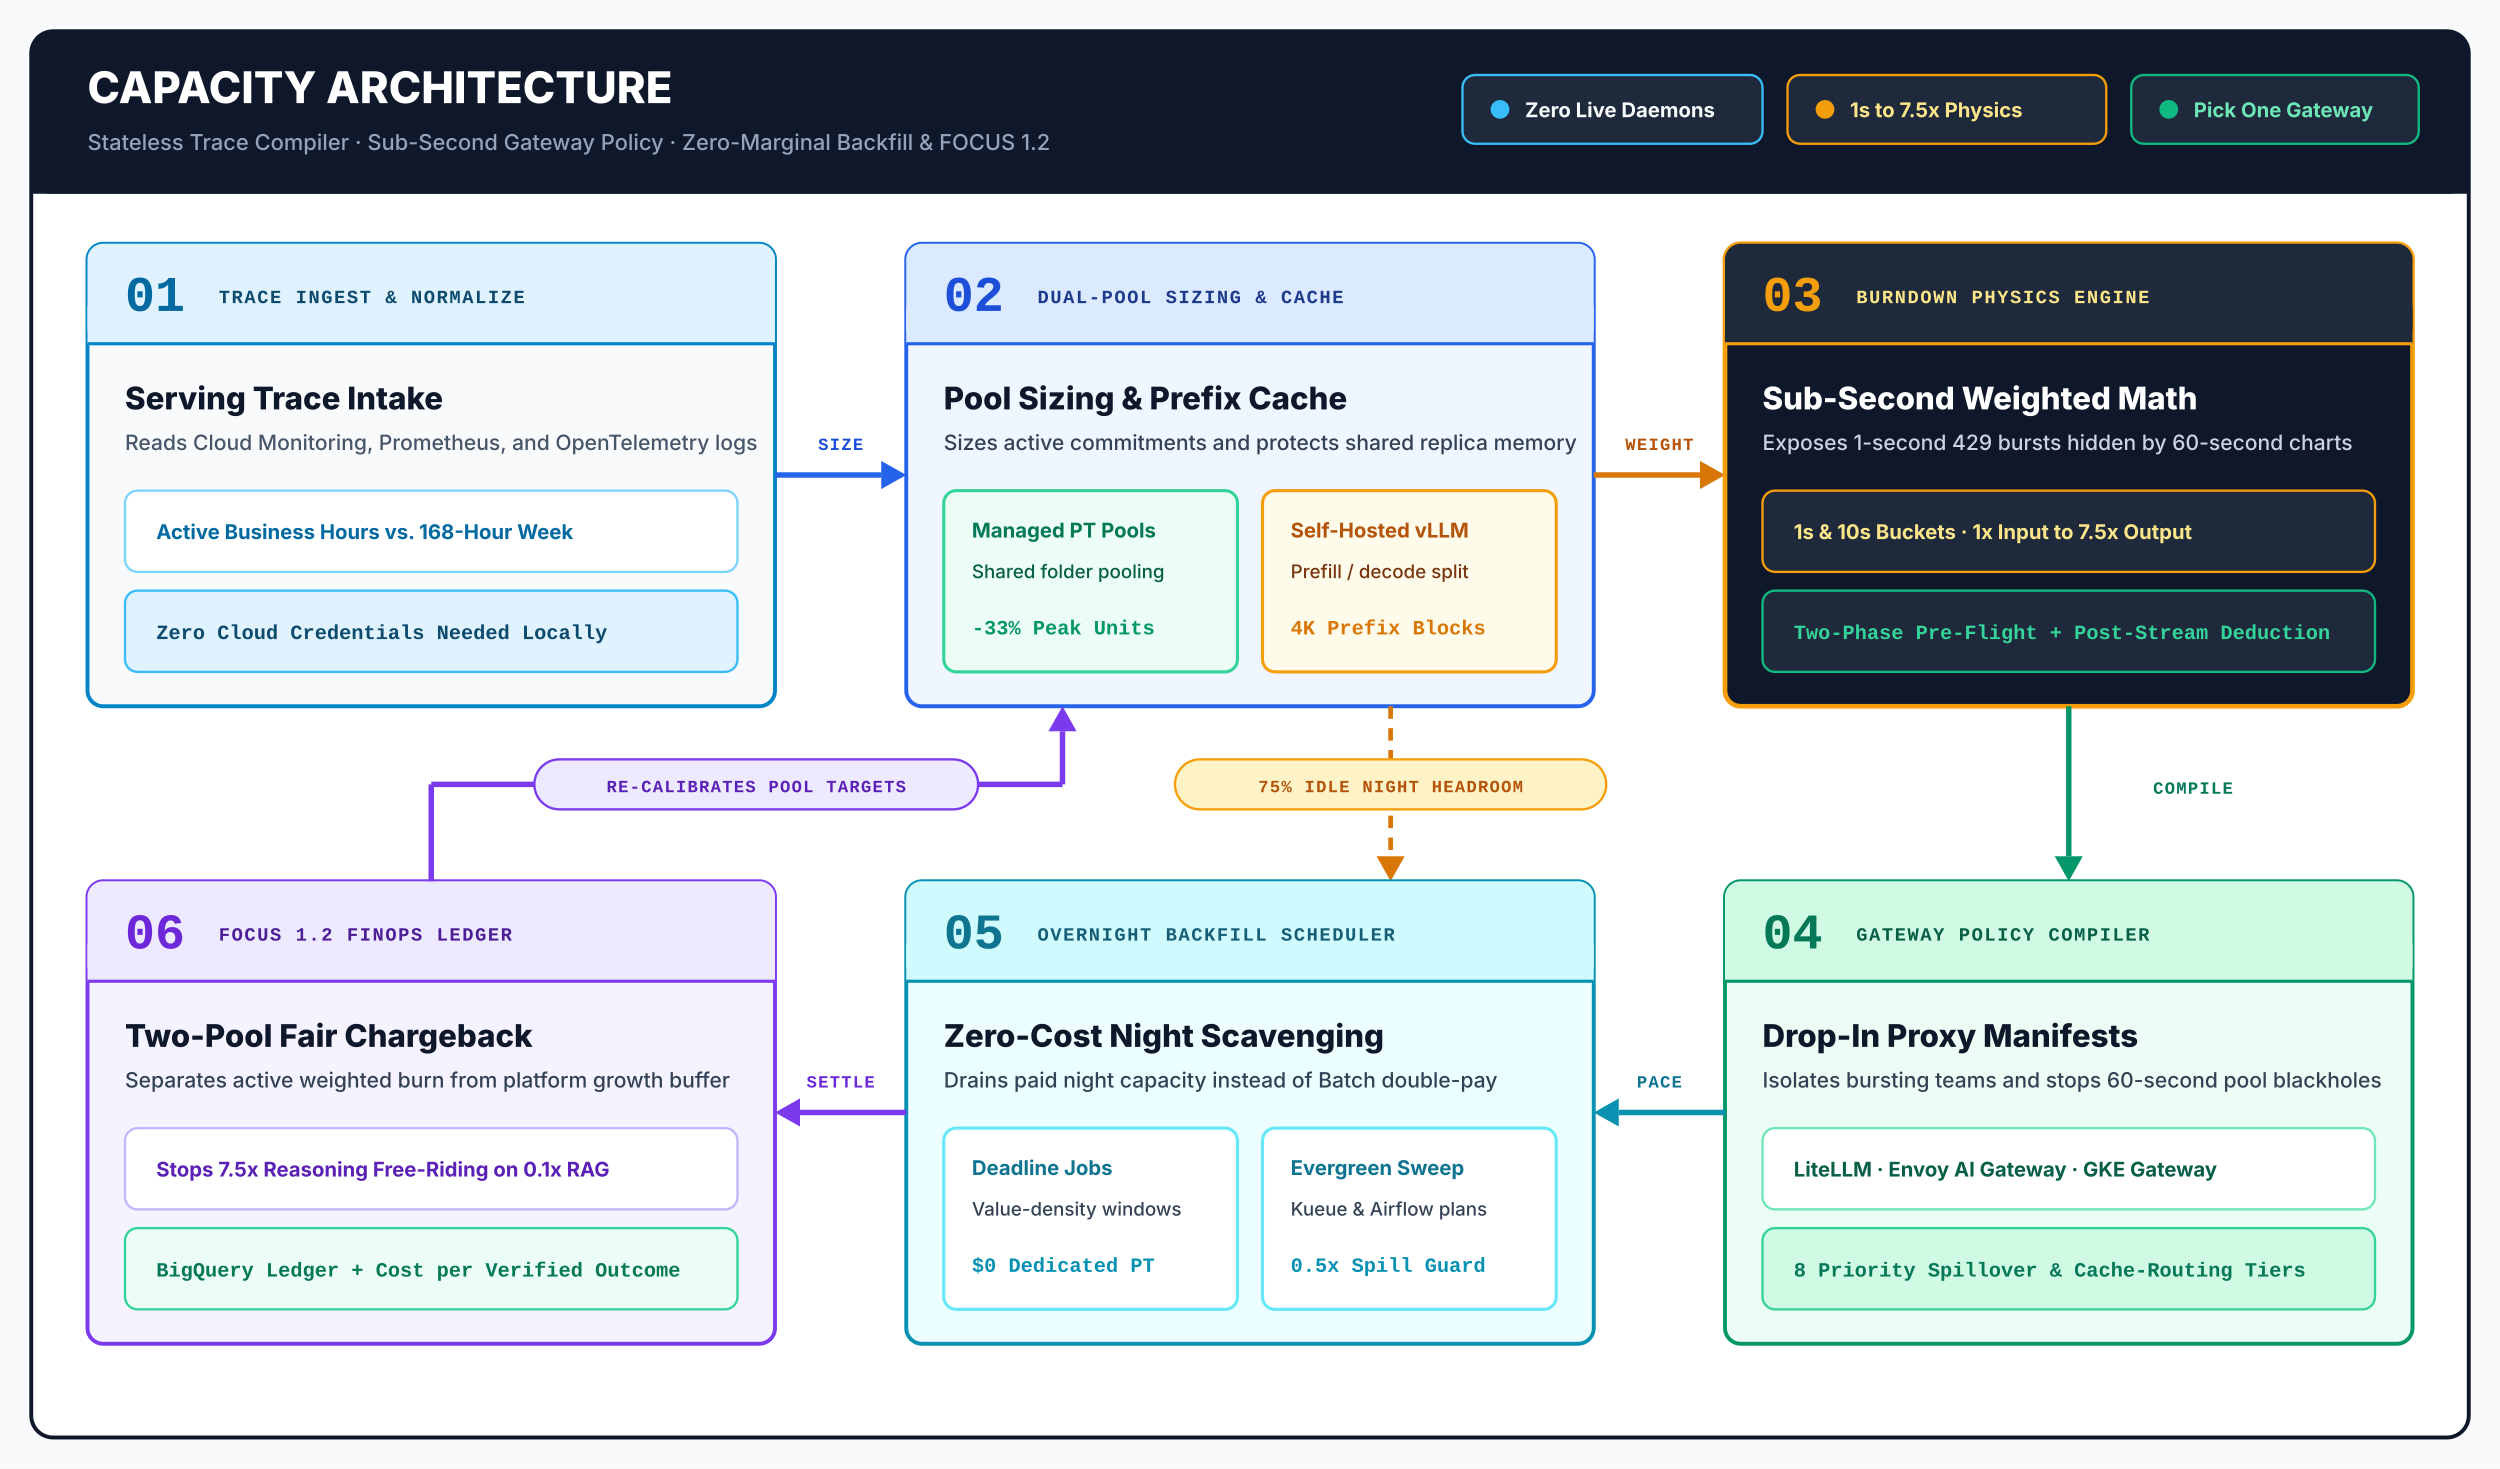
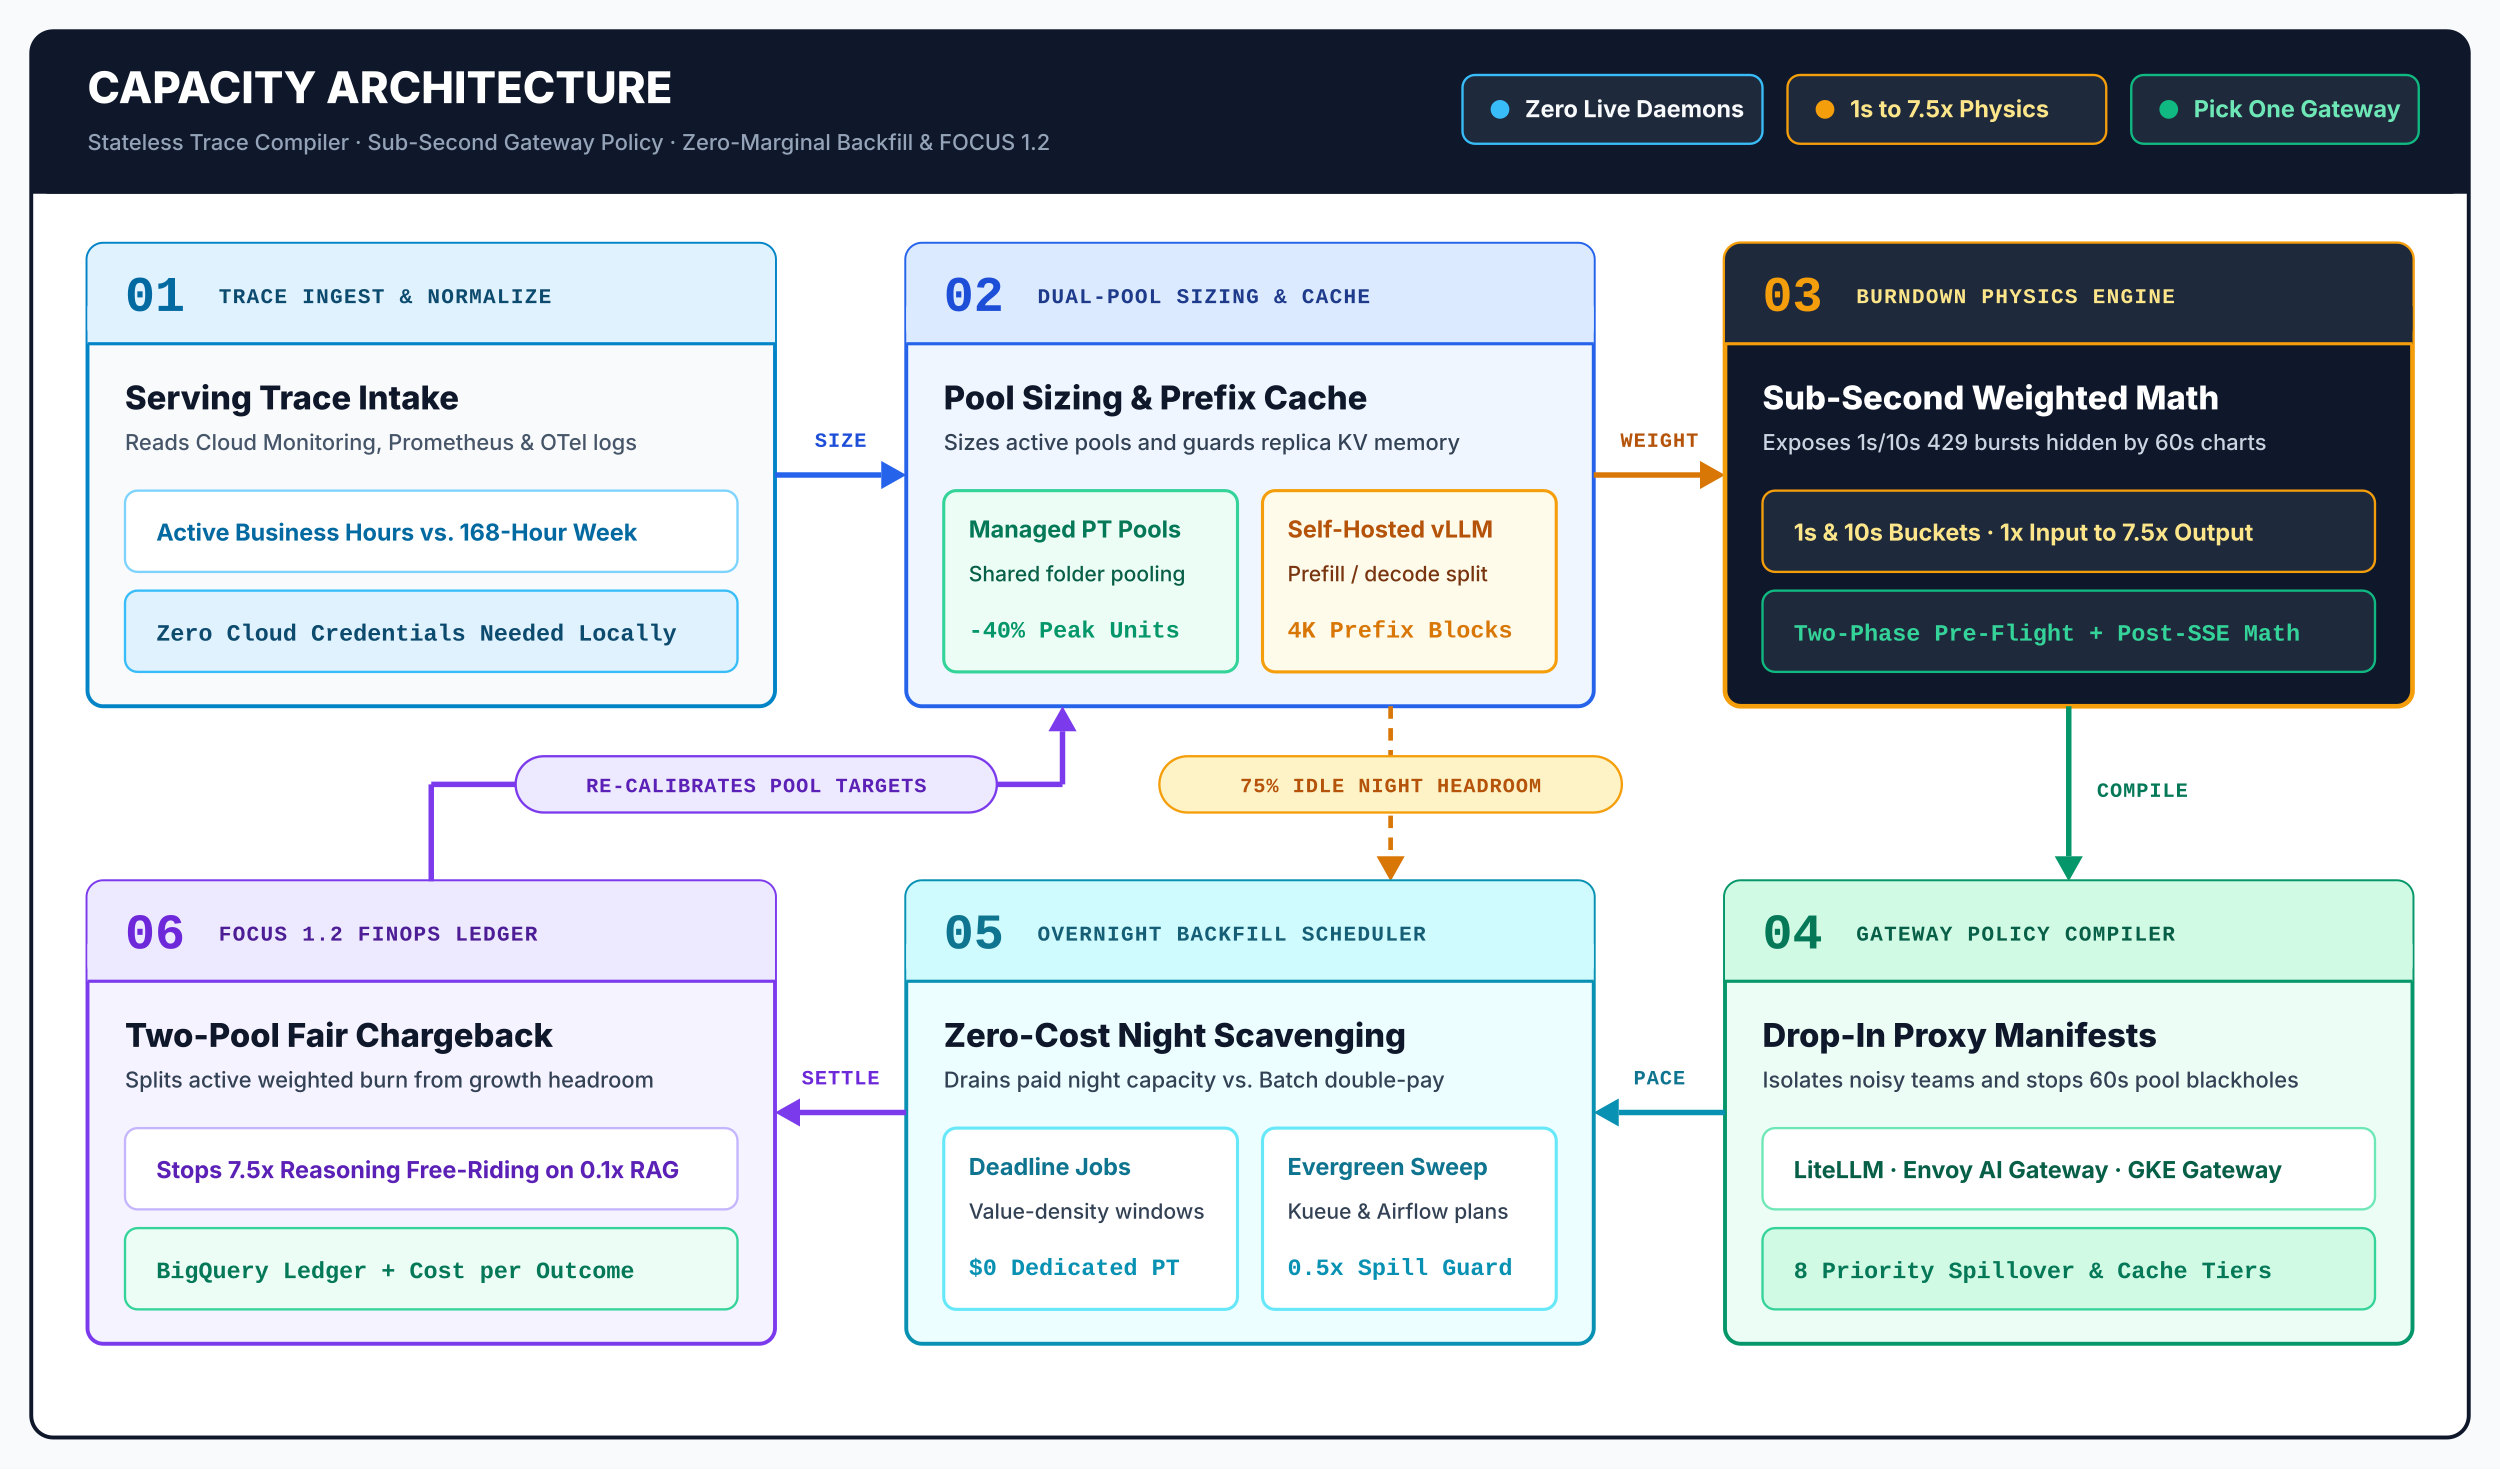
<svg xmlns="http://www.w3.org/2000/svg" viewBox="0 0 1600 940" width="1600" height="940">
  <defs>
    <style>
      .font { font-family: 'Inter', -apple-system, BlinkMacSystemFont, 'Segoe UI', Roboto, sans-serif; }
      .mono { font-family: 'JetBrains Mono', 'Fira Code', 'Courier New', monospace; }
      .title { font-size: 28px; font-weight: 800; }
      .subtitle { font-size: 14px; font-weight: 500; }
      .step-num { font-size: 32px; font-weight: 800; }
-       .step-tag { font-size: 12px; font-weight: 800; letter-spacing: 1px; }
-       .box-title { font-size: 20px; font-weight: 800; }
-       .box-sub { font-size: 13.5px; font-weight: 500; }
-       .pill-title { font-size: 13px; font-weight: 700; }
-       .pill-sub { font-size: 12px; font-weight: 500; }
-       .arrow-label { font-size: 11px; font-weight: 800; letter-spacing: 0.8px; }
+       .step-tag { font-size: 13.5px; font-weight: 800; letter-spacing: 0.8px; }
+       .box-title { font-size: 21px; font-weight: 800; }
+       .box-sub { font-size: 14px; font-weight: 500; }
+       .pill-title { font-size: 15px; font-weight: 700; }
+       .pill-sub { font-size: 13.5px; font-weight: 500; }
+       .arrow-label { font-size: 13px; font-weight: 800; letter-spacing: 0.6px; }
    </style>
  </defs>
  <rect x="0" y="0" width="1600" height="940" fill="#F8FAFC" />
  <rect x="20" y="20" width="1560" height="900" rx="14" fill="#FFFFFF" stroke="#0F172A" stroke-width="2.5" />
  <rect x="20" y="20" width="1560" height="104" rx="12" fill="#0F172A" />
  <rect x="20" y="90" width="1560" height="34" fill="#0F172A" />
  <text x="56" y="66" class="font title" font-family="Inter, Segoe UI, Arial, sans-serif" font-size="28" font-weight="800" fill="#FFFFFF">CAPACITY ARCHITECTURE</text>
  <text x="56" y="96" class="font subtitle" font-family="Inter, Segoe UI, Arial, sans-serif" font-size="14" font-weight="500" fill="#94A3B8">Stateless Trace Compiler · Sub-Second Gateway Policy · Zero-Marginal Backfill &amp; FOCUS 1.2</text>
  <rect x="936" y="48" width="192" height="44" rx="8" fill="#1E293B" stroke="#38BDF8" stroke-width="1.5" />
  <circle cx="960" cy="70" r="6" fill="#38BDF8" />
-   <text x="976" y="75" class="font pill-title" font-family="Inter, Segoe UI, Arial, sans-serif" font-size="13" font-weight="700" fill="#F8FAFC">Zero Live Daemons</text>
+   <text x="976" y="75" class="font pill-title" font-family="Inter, Segoe UI, Arial, sans-serif" font-size="14" font-weight="700" fill="#F8FAFC">Zero Live Daemons</text>
  <rect x="1144" y="48" width="204" height="44" rx="8" fill="#1E293B" stroke="#F59E0B" stroke-width="1.5" />
  <circle cx="1168" cy="70" r="6" fill="#F59E0B" />
-   <text x="1184" y="75" class="font pill-title" font-family="Inter, Segoe UI, Arial, sans-serif" font-size="13" font-weight="700" fill="#FDE68A">1s to 7.5x Physics</text>
+   <text x="1184" y="75" class="font pill-title" font-family="Inter, Segoe UI, Arial, sans-serif" font-size="14" font-weight="700" fill="#FDE68A">1s to 7.5x Physics</text>
  <rect x="1364" y="48" width="184" height="44" rx="8" fill="#1E293B" stroke="#10B981" stroke-width="1.5" />
  <circle cx="1388" cy="70" r="6" fill="#10B981" />
-   <text x="1404" y="75" class="font pill-title" font-family="Inter, Segoe UI, Arial, sans-serif" font-size="13" font-weight="700" fill="#6EE7B7">Pick One Gateway</text>
+   <text x="1404" y="75" class="font pill-title" font-family="Inter, Segoe UI, Arial, sans-serif" font-size="14" font-weight="700" fill="#6EE7B7">Pick One Gateway</text>
  <rect x="56" y="156" width="440" height="296" rx="10" fill="#F8FAFC" stroke="#0284C7" stroke-width="2.5" />
  <rect x="56" y="156" width="440" height="64" rx="10" fill="#E0F2FE" />
  <rect x="56" y="196" width="440" height="24" fill="#E0F2FE" />
  <line x1="56" y1="220" x2="496" y2="220" stroke="#0284C7" stroke-width="2" />
  <text x="80" y="199" class="mono step-num" font-family="JetBrains Mono, Courier New, monospace" font-size="32" font-weight="800" fill="#0369A1">01</text>
-   <text x="140" y="194" class="mono step-tag" font-family="JetBrains Mono, Courier New, monospace" font-size="12" font-weight="800" letter-spacing="1" fill="#0C4A6E">TRACE INGEST &amp; NORMALIZE</text>
-   <text x="80" y="262" class="font box-title" font-family="Inter, Segoe UI, Arial, sans-serif" font-size="20" font-weight="800" fill="#0F172A">Serving Trace Intake</text>
-   <text x="80" y="288" class="font box-sub" font-family="Inter, Segoe UI, Arial, sans-serif" font-size="13.5" font-weight="500" fill="#475569">Reads Cloud Monitoring, Prometheus, and OpenTelemetry logs</text>
+   <text x="140" y="194" class="mono step-tag" font-family="JetBrains Mono, Courier New, monospace" font-size="13.5" font-weight="800" letter-spacing="0.8" fill="#0C4A6E">TRACE INGEST &amp; NORMALIZE</text>
+   <text x="80" y="262" class="font box-title" font-family="Inter, Segoe UI, Arial, sans-serif" font-size="21" font-weight="800" fill="#0F172A">Serving Trace Intake</text>
+   <text x="80" y="288" class="font box-sub" font-family="Inter, Segoe UI, Arial, sans-serif" font-size="14" font-weight="500" fill="#475569">Reads Cloud Monitoring, Prometheus &amp; OTel logs</text>
  <rect x="80" y="314" width="392" height="52" rx="8" fill="#FFFFFF" stroke="#7DD3FC" stroke-width="1.5" />
-   <text x="100" y="345" class="font pill-title" font-family="Inter, Segoe UI, Arial, sans-serif" font-size="13" font-weight="700" fill="#0369A1">Active Business Hours vs. 168-Hour Week</text>
+   <text x="100" y="346" class="font pill-title" font-family="Inter, Segoe UI, Arial, sans-serif" font-size="14.5" font-weight="700" fill="#0369A1">Active Business Hours vs. 168-Hour Week</text>
  <rect x="80" y="378" width="392" height="52" rx="8" fill="#E0F2FE" stroke="#38BDF8" stroke-width="1.5" />
-   <text x="100" y="409" class="mono pill-title" font-family="JetBrains Mono, Courier New, monospace" font-size="13" font-weight="700" fill="#0C4A6E">Zero Cloud Credentials Needed Locally</text>
+   <text x="100" y="410" class="mono pill-title" font-family="JetBrains Mono, Courier New, monospace" font-size="14" font-weight="700" fill="#0C4A6E">Zero Cloud Credentials Needed Locally</text>
  <line x1="496" y1="304" x2="564" y2="304" stroke="#2563EB" stroke-width="3.5" />
  <polygon points="564,295 580,304 564,313" fill="#2563EB" />
-   <text x="538" y="288" text-anchor="middle" class="mono arrow-label" font-family="JetBrains Mono, Courier New, monospace" font-size="11" font-weight="800" fill="#1D4ED8">SIZE</text>
+   <text x="538" y="286" text-anchor="middle" class="mono arrow-label" font-family="JetBrains Mono, Courier New, monospace" font-size="13" font-weight="800" fill="#1D4ED8">SIZE</text>
  <rect x="580" y="156" width="440" height="296" rx="10" fill="#EFF6FF" stroke="#2563EB" stroke-width="2.5" />
  <rect x="580" y="156" width="440" height="64" rx="10" fill="#DBEAFE" />
  <rect x="580" y="196" width="440" height="24" fill="#DBEAFE" />
  <line x1="580" y1="220" x2="1020" y2="220" stroke="#2563EB" stroke-width="2" />
  <text x="604" y="199" class="mono step-num" font-family="JetBrains Mono, Courier New, monospace" font-size="32" font-weight="800" fill="#1D4ED8">02</text>
-   <text x="664" y="194" class="mono step-tag" font-family="JetBrains Mono, Courier New, monospace" font-size="12" font-weight="800" letter-spacing="1" fill="#1E3A8A">DUAL-POOL SIZING &amp; CACHE</text>
-   <text x="604" y="262" class="font box-title" font-family="Inter, Segoe UI, Arial, sans-serif" font-size="20" font-weight="800" fill="#0F172A">Pool Sizing &amp; Prefix Cache</text>
-   <text x="604" y="288" class="font box-sub" font-family="Inter, Segoe UI, Arial, sans-serif" font-size="13.5" font-weight="500" fill="#334155">Sizes active commitments and protects shared replica memory</text>
+   <text x="664" y="194" class="mono step-tag" font-family="JetBrains Mono, Courier New, monospace" font-size="13.5" font-weight="800" letter-spacing="0.8" fill="#1E3A8A">DUAL-POOL SIZING &amp; CACHE</text>
+   <text x="604" y="262" class="font box-title" font-family="Inter, Segoe UI, Arial, sans-serif" font-size="21" font-weight="800" fill="#0F172A">Pool Sizing &amp; Prefix Cache</text>
+   <text x="604" y="288" class="font box-sub" font-family="Inter, Segoe UI, Arial, sans-serif" font-size="14" font-weight="500" fill="#334155">Sizes active pools and guards replica KV memory</text>
  <rect x="604" y="314" width="188" height="116" rx="8" fill="#ECFDF5" stroke="#34D399" stroke-width="2" />
-   <text x="622" y="344" class="font pill-title" font-family="Inter, Segoe UI, Arial, sans-serif" font-size="13" font-weight="700" fill="#047857">Managed PT Pools</text>
-   <text x="622" y="370" class="font pill-sub" font-family="Inter, Segoe UI, Arial, sans-serif" font-size="12" font-weight="500" fill="#065F46">Shared folder pooling</text>
-   <text x="622" y="406" class="mono pill-title" font-family="JetBrains Mono, Courier New, monospace" font-size="13" font-weight="700" fill="#059669">-33% Peak Units</text>
+   <text x="620" y="344" class="font pill-title" font-family="Inter, Segoe UI, Arial, sans-serif" font-size="14.5" font-weight="700" fill="#047857">Managed PT Pools</text>
+   <text x="620" y="372" class="font pill-sub" font-family="Inter, Segoe UI, Arial, sans-serif" font-size="13.5" font-weight="500" fill="#065F46">Shared folder pooling</text>
+   <text x="620" y="408" class="mono pill-title" font-family="JetBrains Mono, Courier New, monospace" font-size="14.5" font-weight="700" fill="#059669">-40% Peak Units</text>
  <rect x="808" y="314" width="188" height="116" rx="8" fill="#FFFBEB" stroke="#F59E0B" stroke-width="2" />
-   <text x="826" y="344" class="font pill-title" font-family="Inter, Segoe UI, Arial, sans-serif" font-size="13" font-weight="700" fill="#B45309">Self-Hosted vLLM</text>
-   <text x="826" y="370" class="font pill-sub" font-family="Inter, Segoe UI, Arial, sans-serif" font-size="12" font-weight="500" fill="#78350F">Prefill / decode split</text>
-   <text x="826" y="406" class="mono pill-title" font-family="JetBrains Mono, Courier New, monospace" font-size="13" font-weight="700" fill="#D97706">4K Prefix Blocks</text>
+   <text x="824" y="344" class="font pill-title" font-family="Inter, Segoe UI, Arial, sans-serif" font-size="14.5" font-weight="700" fill="#B45309">Self-Hosted vLLM</text>
+   <text x="824" y="372" class="font pill-sub" font-family="Inter, Segoe UI, Arial, sans-serif" font-size="13.5" font-weight="500" fill="#78350F">Prefill / decode split</text>
+   <text x="824" y="408" class="mono pill-title" font-family="JetBrains Mono, Courier New, monospace" font-size="14.5" font-weight="700" fill="#D97706">4K Prefix Blocks</text>
  <line x1="1020" y1="304" x2="1088" y2="304" stroke="#D97706" stroke-width="3.5" />
  <polygon points="1088,295 1104,304 1088,313" fill="#D97706" />
-   <text x="1062" y="288" text-anchor="middle" class="mono arrow-label" font-family="JetBrains Mono, Courier New, monospace" font-size="11" font-weight="800" fill="#B45309">WEIGHT</text>
+   <text x="1062" y="286" text-anchor="middle" class="mono arrow-label" font-family="JetBrains Mono, Courier New, monospace" font-size="13" font-weight="800" fill="#B45309">WEIGHT</text>
  <rect x="1104" y="156" width="440" height="296" rx="10" fill="#0F172A" stroke="#F59E0B" stroke-width="3" />
  <rect x="1104" y="156" width="440" height="64" rx="10" fill="#1E293B" />
  <rect x="1104" y="196" width="440" height="24" fill="#1E293B" />
  <line x1="1104" y1="220" x2="1544" y2="220" stroke="#F59E0B" stroke-width="2" />
  <text x="1128" y="199" class="mono step-num" font-family="JetBrains Mono, Courier New, monospace" font-size="32" font-weight="800" fill="#F59E0B">03</text>
-   <text x="1188" y="194" class="mono step-tag" font-family="JetBrains Mono, Courier New, monospace" font-size="12" font-weight="800" letter-spacing="1" fill="#FDE68A">BURNDOWN PHYSICS ENGINE</text>
-   <text x="1128" y="262" class="font box-title" font-family="Inter, Segoe UI, Arial, sans-serif" font-size="20" font-weight="800" fill="#FFFFFF">Sub-Second Weighted Math</text>
-   <text x="1128" y="288" class="font box-sub" font-family="Inter, Segoe UI, Arial, sans-serif" font-size="13.5" font-weight="500" fill="#CBD5E1">Exposes 1-second 429 bursts hidden by 60-second charts</text>
+   <text x="1188" y="194" class="mono step-tag" font-family="JetBrains Mono, Courier New, monospace" font-size="13.5" font-weight="800" letter-spacing="0.8" fill="#FDE68A">BURNDOWN PHYSICS ENGINE</text>
+   <text x="1128" y="262" class="font box-title" font-family="Inter, Segoe UI, Arial, sans-serif" font-size="21" font-weight="800" fill="#FFFFFF">Sub-Second Weighted Math</text>
+   <text x="1128" y="288" class="font box-sub" font-family="Inter, Segoe UI, Arial, sans-serif" font-size="14" font-weight="500" fill="#CBD5E1">Exposes 1s/10s 429 bursts hidden by 60s charts</text>
  <rect x="1128" y="314" width="392" height="52" rx="8" fill="#1E293B" stroke="#F59E0B" stroke-width="1.5" />
-   <text x="1148" y="345" class="font pill-title" font-family="Inter, Segoe UI, Arial, sans-serif" font-size="13" font-weight="700" fill="#FDE68A">1s &amp; 10s Buckets · 1x Input to 7.5x Output</text>
+   <text x="1148" y="346" class="font pill-title" font-family="Inter, Segoe UI, Arial, sans-serif" font-size="14.5" font-weight="700" fill="#FDE68A">1s &amp; 10s Buckets · 1x Input to 7.5x Output</text>
  <rect x="1128" y="378" width="392" height="52" rx="8" fill="#1E293B" stroke="#10B981" stroke-width="1.5" />
-   <text x="1148" y="409" class="mono pill-title" font-family="JetBrains Mono, Courier New, monospace" font-size="13" font-weight="700" fill="#34D399">Two-Phase Pre-Flight + Post-Stream Deduction</text>
+   <text x="1148" y="410" class="mono pill-title" font-family="JetBrains Mono, Courier New, monospace" font-size="14" font-weight="700" fill="#34D399">Two-Phase Pre-Flight + Post-SSE Math</text>
  <line x1="1324" y1="452" x2="1324" y2="548" stroke="#059669" stroke-width="3.5" />
  <polygon points="1315,548 1324,564 1333,548" fill="#059669" />
-   <text x="1378" y="508" class="mono arrow-label" font-family="JetBrains Mono, Courier New, monospace" font-size="11" font-weight="800" fill="#047857">COMPILE</text>
+   <text x="1342" y="510" class="mono arrow-label" font-family="JetBrains Mono, Courier New, monospace" font-size="13" font-weight="800" fill="#047857">COMPILE</text>
  <line x1="890" y1="452" x2="890" y2="548" stroke="#D97706" stroke-width="3" stroke-dasharray="8,6" />
  <polygon points="881,548 890,564 899,548" fill="#D97706" />
-   <rect x="752" y="486" width="276" height="32" rx="16" fill="#FEF3C7" stroke="#F59E0B" stroke-width="1.5" />
-   <text x="890" y="507" text-anchor="middle" class="mono arrow-label" font-family="JetBrains Mono, Courier New, monospace" font-size="11" font-weight="800" fill="#B45309">75% IDLE NIGHT HEADROOM</text>
+   <rect x="742" y="484" width="296" height="36" rx="18" fill="#FEF3C7" stroke="#F59E0B" stroke-width="1.5" />
+   <text x="890" y="507" text-anchor="middle" class="mono arrow-label" font-family="JetBrains Mono, Courier New, monospace" font-size="13" font-weight="800" fill="#B45309">75% IDLE NIGHT HEADROOM</text>
  <rect x="1104" y="564" width="440" height="296" rx="10" fill="#ECFDF5" stroke="#059669" stroke-width="2.5" />
  <rect x="1104" y="564" width="440" height="64" rx="10" fill="#D1FAE5" />
  <rect x="1104" y="604" width="440" height="24" fill="#D1FAE5" />
  <line x1="1104" y1="628" x2="1544" y2="628" stroke="#059669" stroke-width="2" />
  <text x="1128" y="607" class="mono step-num" font-family="JetBrains Mono, Courier New, monospace" font-size="32" font-weight="800" fill="#047857">04</text>
-   <text x="1188" y="602" class="mono step-tag" font-family="JetBrains Mono, Courier New, monospace" font-size="12" font-weight="800" letter-spacing="1" fill="#065F46">GATEWAY POLICY COMPILER</text>
-   <text x="1128" y="670" class="font box-title" font-family="Inter, Segoe UI, Arial, sans-serif" font-size="20" font-weight="800" fill="#0F172A">Drop-In Proxy Manifests</text>
-   <text x="1128" y="696" class="font box-sub" font-family="Inter, Segoe UI, Arial, sans-serif" font-size="13.5" font-weight="500" fill="#334155">Isolates bursting teams and stops 60-second pool blackholes</text>
+   <text x="1188" y="602" class="mono step-tag" font-family="JetBrains Mono, Courier New, monospace" font-size="13.5" font-weight="800" letter-spacing="0.8" fill="#065F46">GATEWAY POLICY COMPILER</text>
+   <text x="1128" y="670" class="font box-title" font-family="Inter, Segoe UI, Arial, sans-serif" font-size="21" font-weight="800" fill="#0F172A">Drop-In Proxy Manifests</text>
+   <text x="1128" y="696" class="font box-sub" font-family="Inter, Segoe UI, Arial, sans-serif" font-size="14" font-weight="500" fill="#334155">Isolates noisy teams and stops 60s pool blackholes</text>
  <rect x="1128" y="722" width="392" height="52" rx="8" fill="#FFFFFF" stroke="#6EE7B7" stroke-width="1.5" />
-   <text x="1148" y="753" class="font pill-title" font-family="Inter, Segoe UI, Arial, sans-serif" font-size="13" font-weight="700" fill="#065F46">LiteLLM · Envoy AI Gateway · GKE Gateway</text>
+   <text x="1148" y="754" class="font pill-title" font-family="Inter, Segoe UI, Arial, sans-serif" font-size="14.5" font-weight="700" fill="#065F46">LiteLLM · Envoy AI Gateway · GKE Gateway</text>
  <rect x="1128" y="786" width="392" height="52" rx="8" fill="#D1FAE5" stroke="#34D399" stroke-width="1.5" />
-   <text x="1148" y="817" class="mono pill-title" font-family="JetBrains Mono, Courier New, monospace" font-size="13" font-weight="700" fill="#047857">8 Priority Spillover &amp; Cache-Routing Tiers</text>
+   <text x="1148" y="818" class="mono pill-title" font-family="JetBrains Mono, Courier New, monospace" font-size="14" font-weight="700" fill="#047857">8 Priority Spillover &amp; Cache Tiers</text>
  <line x1="1104" y1="712" x2="1036" y2="712" stroke="#0891B2" stroke-width="3.5" />
  <polygon points="1036,703 1020,712 1036,721" fill="#0891B2" />
-   <text x="1062" y="696" text-anchor="middle" class="mono arrow-label" font-family="JetBrains Mono, Courier New, monospace" font-size="11" font-weight="800" fill="#0E7490">PACE</text>
+   <text x="1062" y="694" text-anchor="middle" class="mono arrow-label" font-family="JetBrains Mono, Courier New, monospace" font-size="13" font-weight="800" fill="#0E7490">PACE</text>
  <rect x="580" y="564" width="440" height="296" rx="10" fill="#ECFEFF" stroke="#0891B2" stroke-width="2.5" />
  <rect x="580" y="564" width="440" height="64" rx="10" fill="#CFFAFE" />
  <rect x="580" y="604" width="440" height="24" fill="#CFFAFE" />
  <line x1="580" y1="628" x2="1020" y2="628" stroke="#0891B2" stroke-width="2" />
  <text x="604" y="607" class="mono step-num" font-family="JetBrains Mono, Courier New, monospace" font-size="32" font-weight="800" fill="#0E7490">05</text>
-   <text x="664" y="602" class="mono step-tag" font-family="JetBrains Mono, Courier New, monospace" font-size="12" font-weight="800" letter-spacing="1" fill="#155E75">OVERNIGHT BACKFILL SCHEDULER</text>
-   <text x="604" y="670" class="font box-title" font-family="Inter, Segoe UI, Arial, sans-serif" font-size="20" font-weight="800" fill="#0F172A">Zero-Cost Night Scavenging</text>
-   <text x="604" y="696" class="font box-sub" font-family="Inter, Segoe UI, Arial, sans-serif" font-size="13.5" font-weight="500" fill="#334155">Drains paid night capacity instead of Batch double-pay</text>
+   <text x="664" y="602" class="mono step-tag" font-family="JetBrains Mono, Courier New, monospace" font-size="13.5" font-weight="800" letter-spacing="0.8" fill="#155E75">OVERNIGHT BACKFILL SCHEDULER</text>
+   <text x="604" y="670" class="font box-title" font-family="Inter, Segoe UI, Arial, sans-serif" font-size="21" font-weight="800" fill="#0F172A">Zero-Cost Night Scavenging</text>
+   <text x="604" y="696" class="font box-sub" font-family="Inter, Segoe UI, Arial, sans-serif" font-size="14" font-weight="500" fill="#334155">Drains paid night capacity vs. Batch double-pay</text>
  <rect x="604" y="722" width="188" height="116" rx="8" fill="#FFFFFF" stroke="#67E8F9" stroke-width="2" />
-   <text x="622" y="752" class="font pill-title" font-family="Inter, Segoe UI, Arial, sans-serif" font-size="13" font-weight="700" fill="#0E7490">Deadline Jobs</text>
-   <text x="622" y="778" class="font pill-sub" font-family="Inter, Segoe UI, Arial, sans-serif" font-size="12" font-weight="500" fill="#334155">Value-density windows</text>
-   <text x="622" y="814" class="mono pill-title" font-family="JetBrains Mono, Courier New, monospace" font-size="13" font-weight="700" fill="#0891B2">$0 Dedicated PT</text>
+   <text x="620" y="752" class="font pill-title" font-family="Inter, Segoe UI, Arial, sans-serif" font-size="14.5" font-weight="700" fill="#0E7490">Deadline Jobs</text>
+   <text x="620" y="780" class="font pill-sub" font-family="Inter, Segoe UI, Arial, sans-serif" font-size="13.5" font-weight="500" fill="#334155">Value-density windows</text>
+   <text x="620" y="816" class="mono pill-title" font-family="JetBrains Mono, Courier New, monospace" font-size="14.5" font-weight="700" fill="#0891B2">$0 Dedicated PT</text>
  <rect x="808" y="722" width="188" height="116" rx="8" fill="#FFFFFF" stroke="#67E8F9" stroke-width="2" />
-   <text x="826" y="752" class="font pill-title" font-family="Inter, Segoe UI, Arial, sans-serif" font-size="13" font-weight="700" fill="#0E7490">Evergreen Sweep</text>
-   <text x="826" y="778" class="font pill-sub" font-family="Inter, Segoe UI, Arial, sans-serif" font-size="12" font-weight="500" fill="#334155">Kueue &amp; Airflow plans</text>
-   <text x="826" y="814" class="mono pill-title" font-family="JetBrains Mono, Courier New, monospace" font-size="13" font-weight="700" fill="#0891B2">0.5x Spill Guard</text>
+   <text x="824" y="752" class="font pill-title" font-family="Inter, Segoe UI, Arial, sans-serif" font-size="14.5" font-weight="700" fill="#0E7490">Evergreen Sweep</text>
+   <text x="824" y="780" class="font pill-sub" font-family="Inter, Segoe UI, Arial, sans-serif" font-size="13.5" font-weight="500" fill="#334155">Kueue &amp; Airflow plans</text>
+   <text x="824" y="816" class="mono pill-title" font-family="JetBrains Mono, Courier New, monospace" font-size="14.5" font-weight="700" fill="#0891B2">0.5x Spill Guard</text>
  <line x1="580" y1="712" x2="512" y2="712" stroke="#7C3AED" stroke-width="3.5" />
  <polygon points="512,703 496,712 512,721" fill="#7C3AED" />
-   <text x="538" y="696" text-anchor="middle" class="mono arrow-label" font-family="JetBrains Mono, Courier New, monospace" font-size="11" font-weight="800" fill="#6D28D9">SETTLE</text>
+   <text x="538" y="694" text-anchor="middle" class="mono arrow-label" font-family="JetBrains Mono, Courier New, monospace" font-size="13" font-weight="800" fill="#6D28D9">SETTLE</text>
  <rect x="56" y="564" width="440" height="296" rx="10" fill="#F5F3FF" stroke="#7C3AED" stroke-width="2.5" />
  <rect x="56" y="564" width="440" height="64" rx="10" fill="#EDE9FE" />
  <rect x="56" y="604" width="440" height="24" fill="#EDE9FE" />
  <line x1="56" y1="628" x2="496" y2="628" stroke="#7C3AED" stroke-width="2" />
  <text x="80" y="607" class="mono step-num" font-family="JetBrains Mono, Courier New, monospace" font-size="32" font-weight="800" fill="#6D28D9">06</text>
-   <text x="140" y="602" class="mono step-tag" font-family="JetBrains Mono, Courier New, monospace" font-size="12" font-weight="800" letter-spacing="1" fill="#4C1D95">FOCUS 1.2 FINOPS LEDGER</text>
-   <text x="80" y="670" class="font box-title" font-family="Inter, Segoe UI, Arial, sans-serif" font-size="20" font-weight="800" fill="#0F172A">Two-Pool Fair Chargeback</text>
-   <text x="80" y="696" class="font box-sub" font-family="Inter, Segoe UI, Arial, sans-serif" font-size="13.5" font-weight="500" fill="#334155">Separates active weighted burn from platform growth buffer</text>
+   <text x="140" y="602" class="mono step-tag" font-family="JetBrains Mono, Courier New, monospace" font-size="13.5" font-weight="800" letter-spacing="0.8" fill="#4C1D95">FOCUS 1.2 FINOPS LEDGER</text>
+   <text x="80" y="670" class="font box-title" font-family="Inter, Segoe UI, Arial, sans-serif" font-size="21" font-weight="800" fill="#0F172A">Two-Pool Fair Chargeback</text>
+   <text x="80" y="696" class="font box-sub" font-family="Inter, Segoe UI, Arial, sans-serif" font-size="14" font-weight="500" fill="#334155">Splits active weighted burn from growth headroom</text>
  <rect x="80" y="722" width="392" height="52" rx="8" fill="#FFFFFF" stroke="#C4B5FD" stroke-width="1.5" />
-   <text x="100" y="753" class="font pill-title" font-family="Inter, Segoe UI, Arial, sans-serif" font-size="13" font-weight="700" fill="#5B21B6">Stops 7.5x Reasoning Free-Riding on 0.1x RAG</text>
+   <text x="100" y="754" class="font pill-title" font-family="Inter, Segoe UI, Arial, sans-serif" font-size="14.5" font-weight="700" fill="#5B21B6">Stops 7.5x Reasoning Free-Riding on 0.1x RAG</text>
  <rect x="80" y="786" width="392" height="52" rx="8" fill="#ECFDF5" stroke="#34D399" stroke-width="1.5" />
-   <text x="100" y="817" class="mono pill-title" font-family="JetBrains Mono, Courier New, monospace" font-size="13" font-weight="700" fill="#047857">BigQuery Ledger + Cost per Verified Outcome</text>
+   <text x="100" y="818" class="mono pill-title" font-family="JetBrains Mono, Courier New, monospace" font-size="14" font-weight="700" fill="#047857">BigQuery Ledger + Cost per Outcome</text>
  <line x1="276" y1="564" x2="276" y2="502" stroke="#7C3AED" stroke-width="3.5" />
  <line x1="276" y1="502" x2="680" y2="502" stroke="#7C3AED" stroke-width="3.5" />
  <line x1="680" y1="502" x2="680" y2="468" stroke="#7C3AED" stroke-width="3.5" />
  <polygon points="671,468 680,452 689,468" fill="#7C3AED" />
-   <rect x="342" y="486" width="284" height="32" rx="16" fill="#EDE9FE" stroke="#7C3AED" stroke-width="1.5" />
-   <text x="484" y="507" text-anchor="middle" class="mono arrow-label" font-family="JetBrains Mono, Courier New, monospace" font-size="11" font-weight="800" fill="#5B21B6">RE-CALIBRATES POOL TARGETS</text>
+   <rect x="330" y="484" width="308" height="36" rx="18" fill="#EDE9FE" stroke="#7C3AED" stroke-width="1.5" />
+   <text x="484" y="507" text-anchor="middle" class="mono arrow-label" font-family="JetBrains Mono, Courier New, monospace" font-size="13" font-weight="800" fill="#5B21B6">RE-CALIBRATES POOL TARGETS</text>
</svg>
